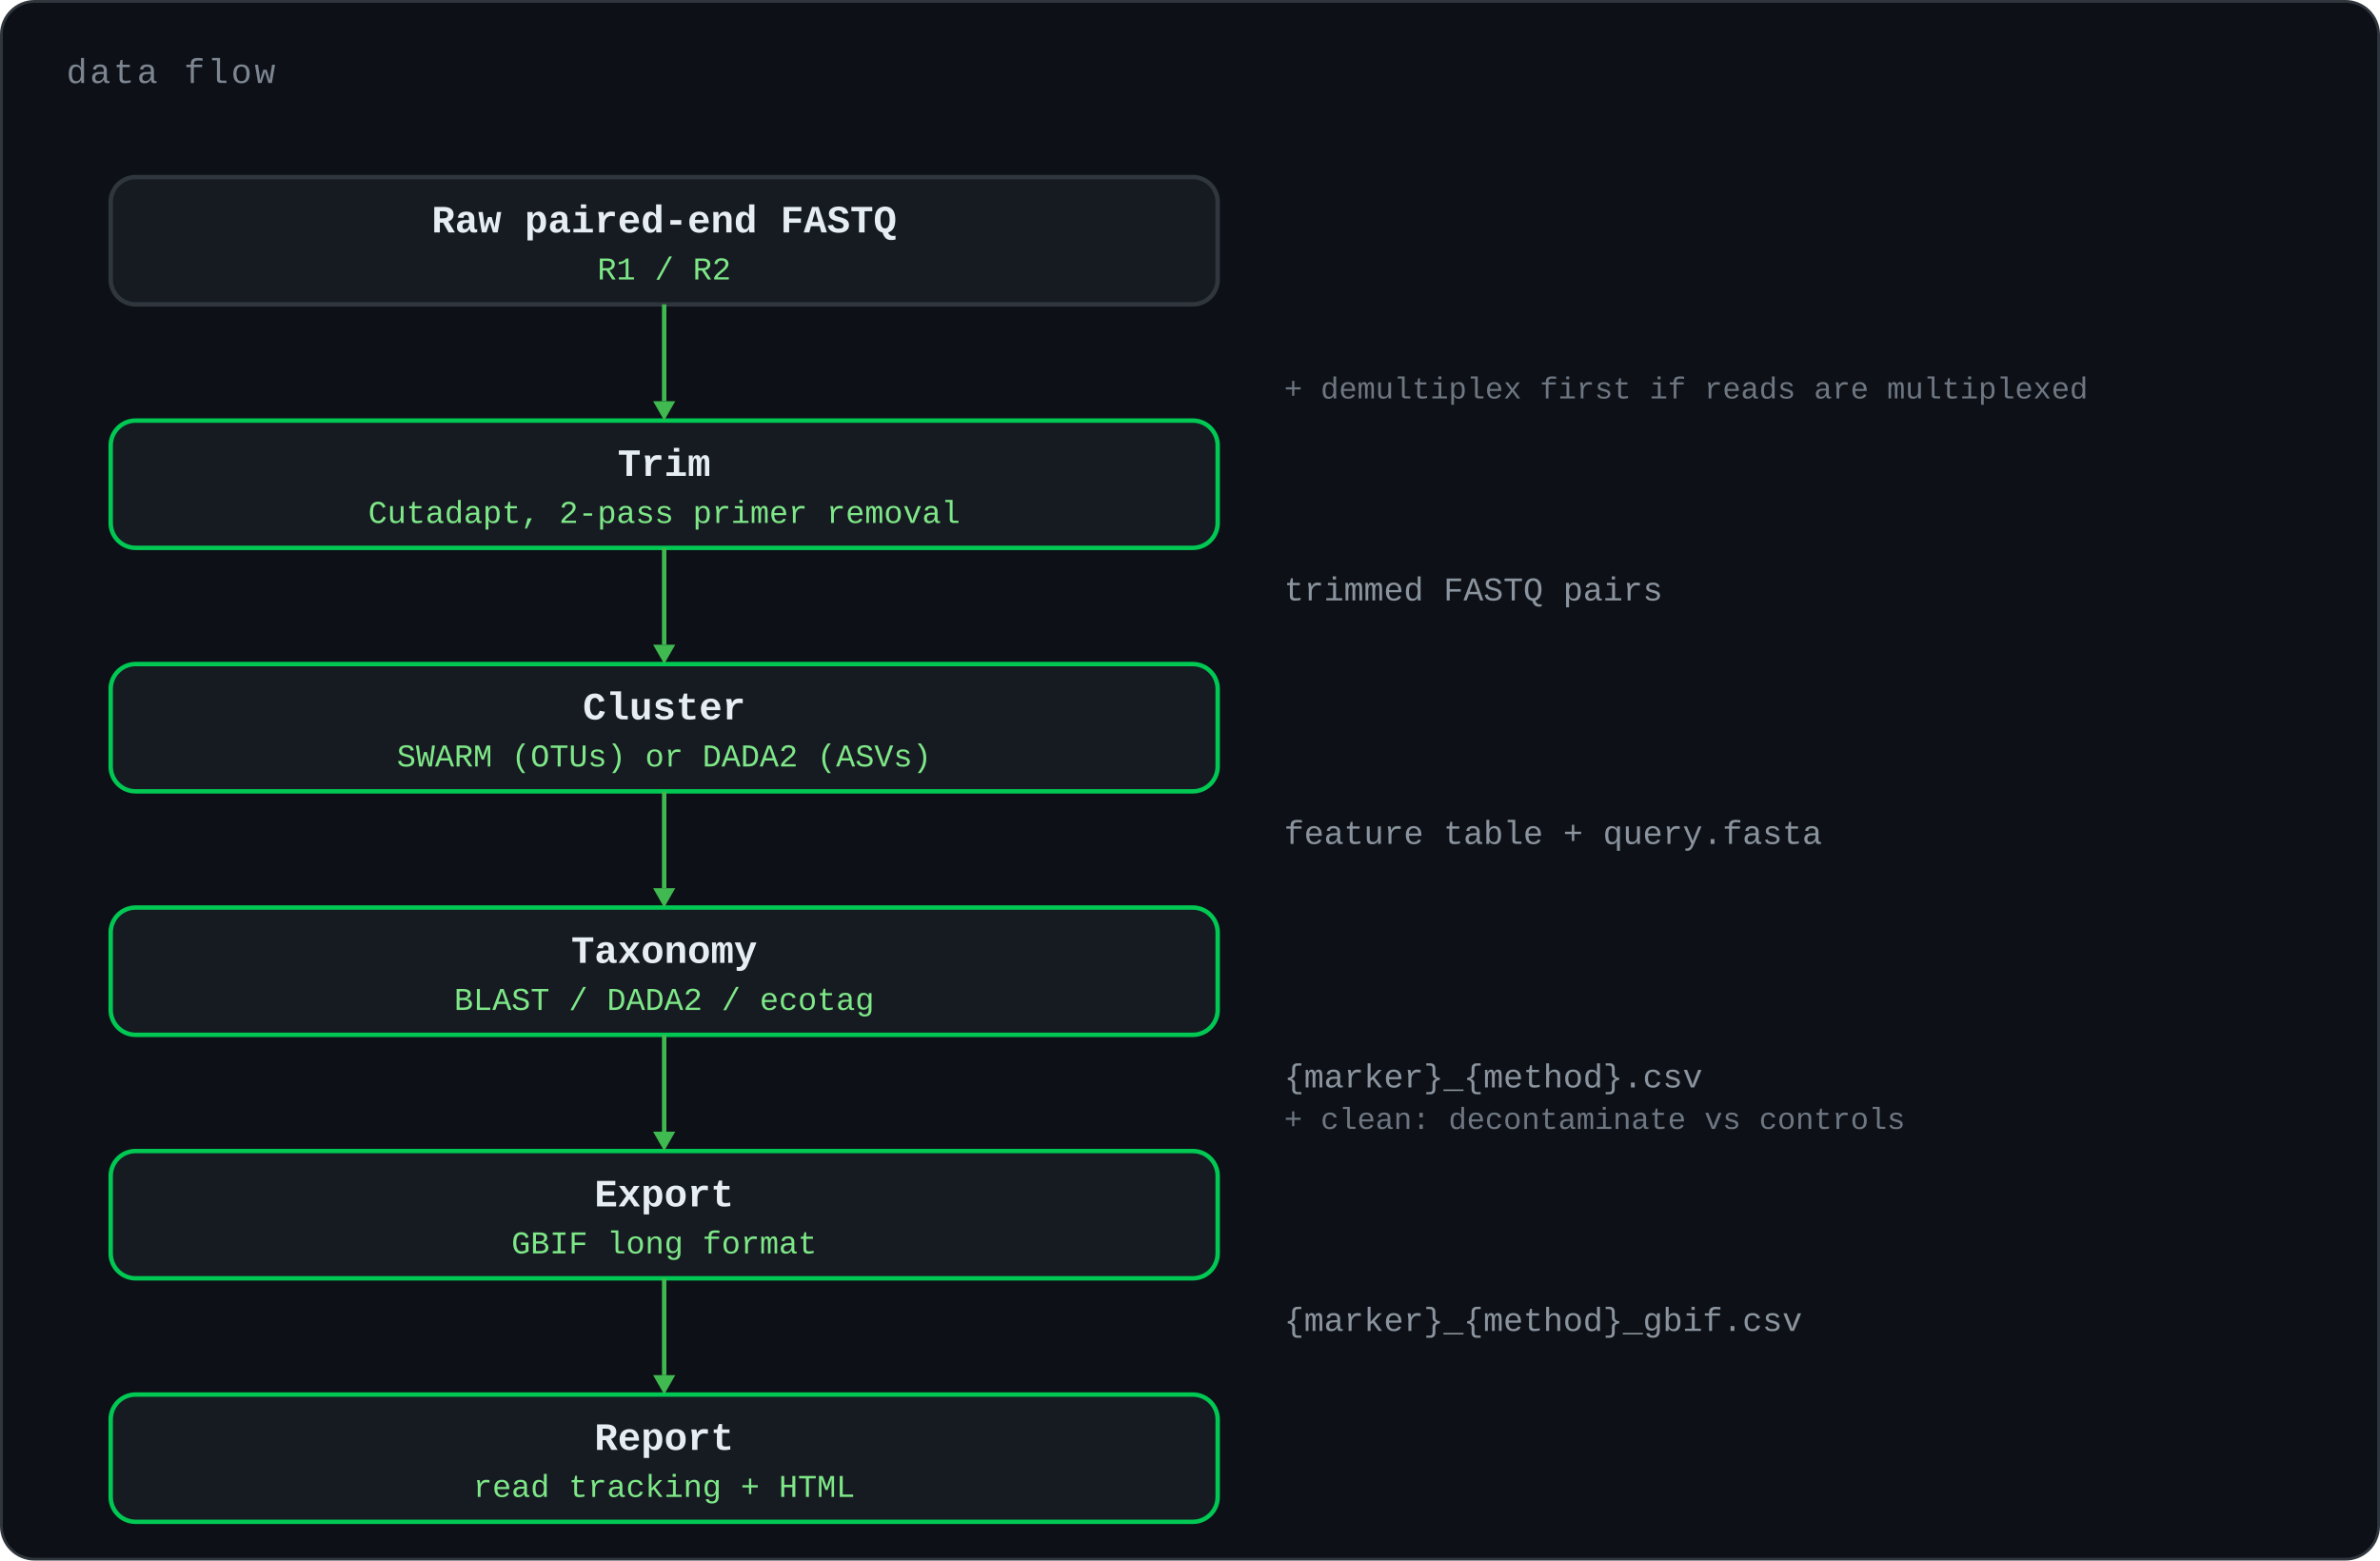
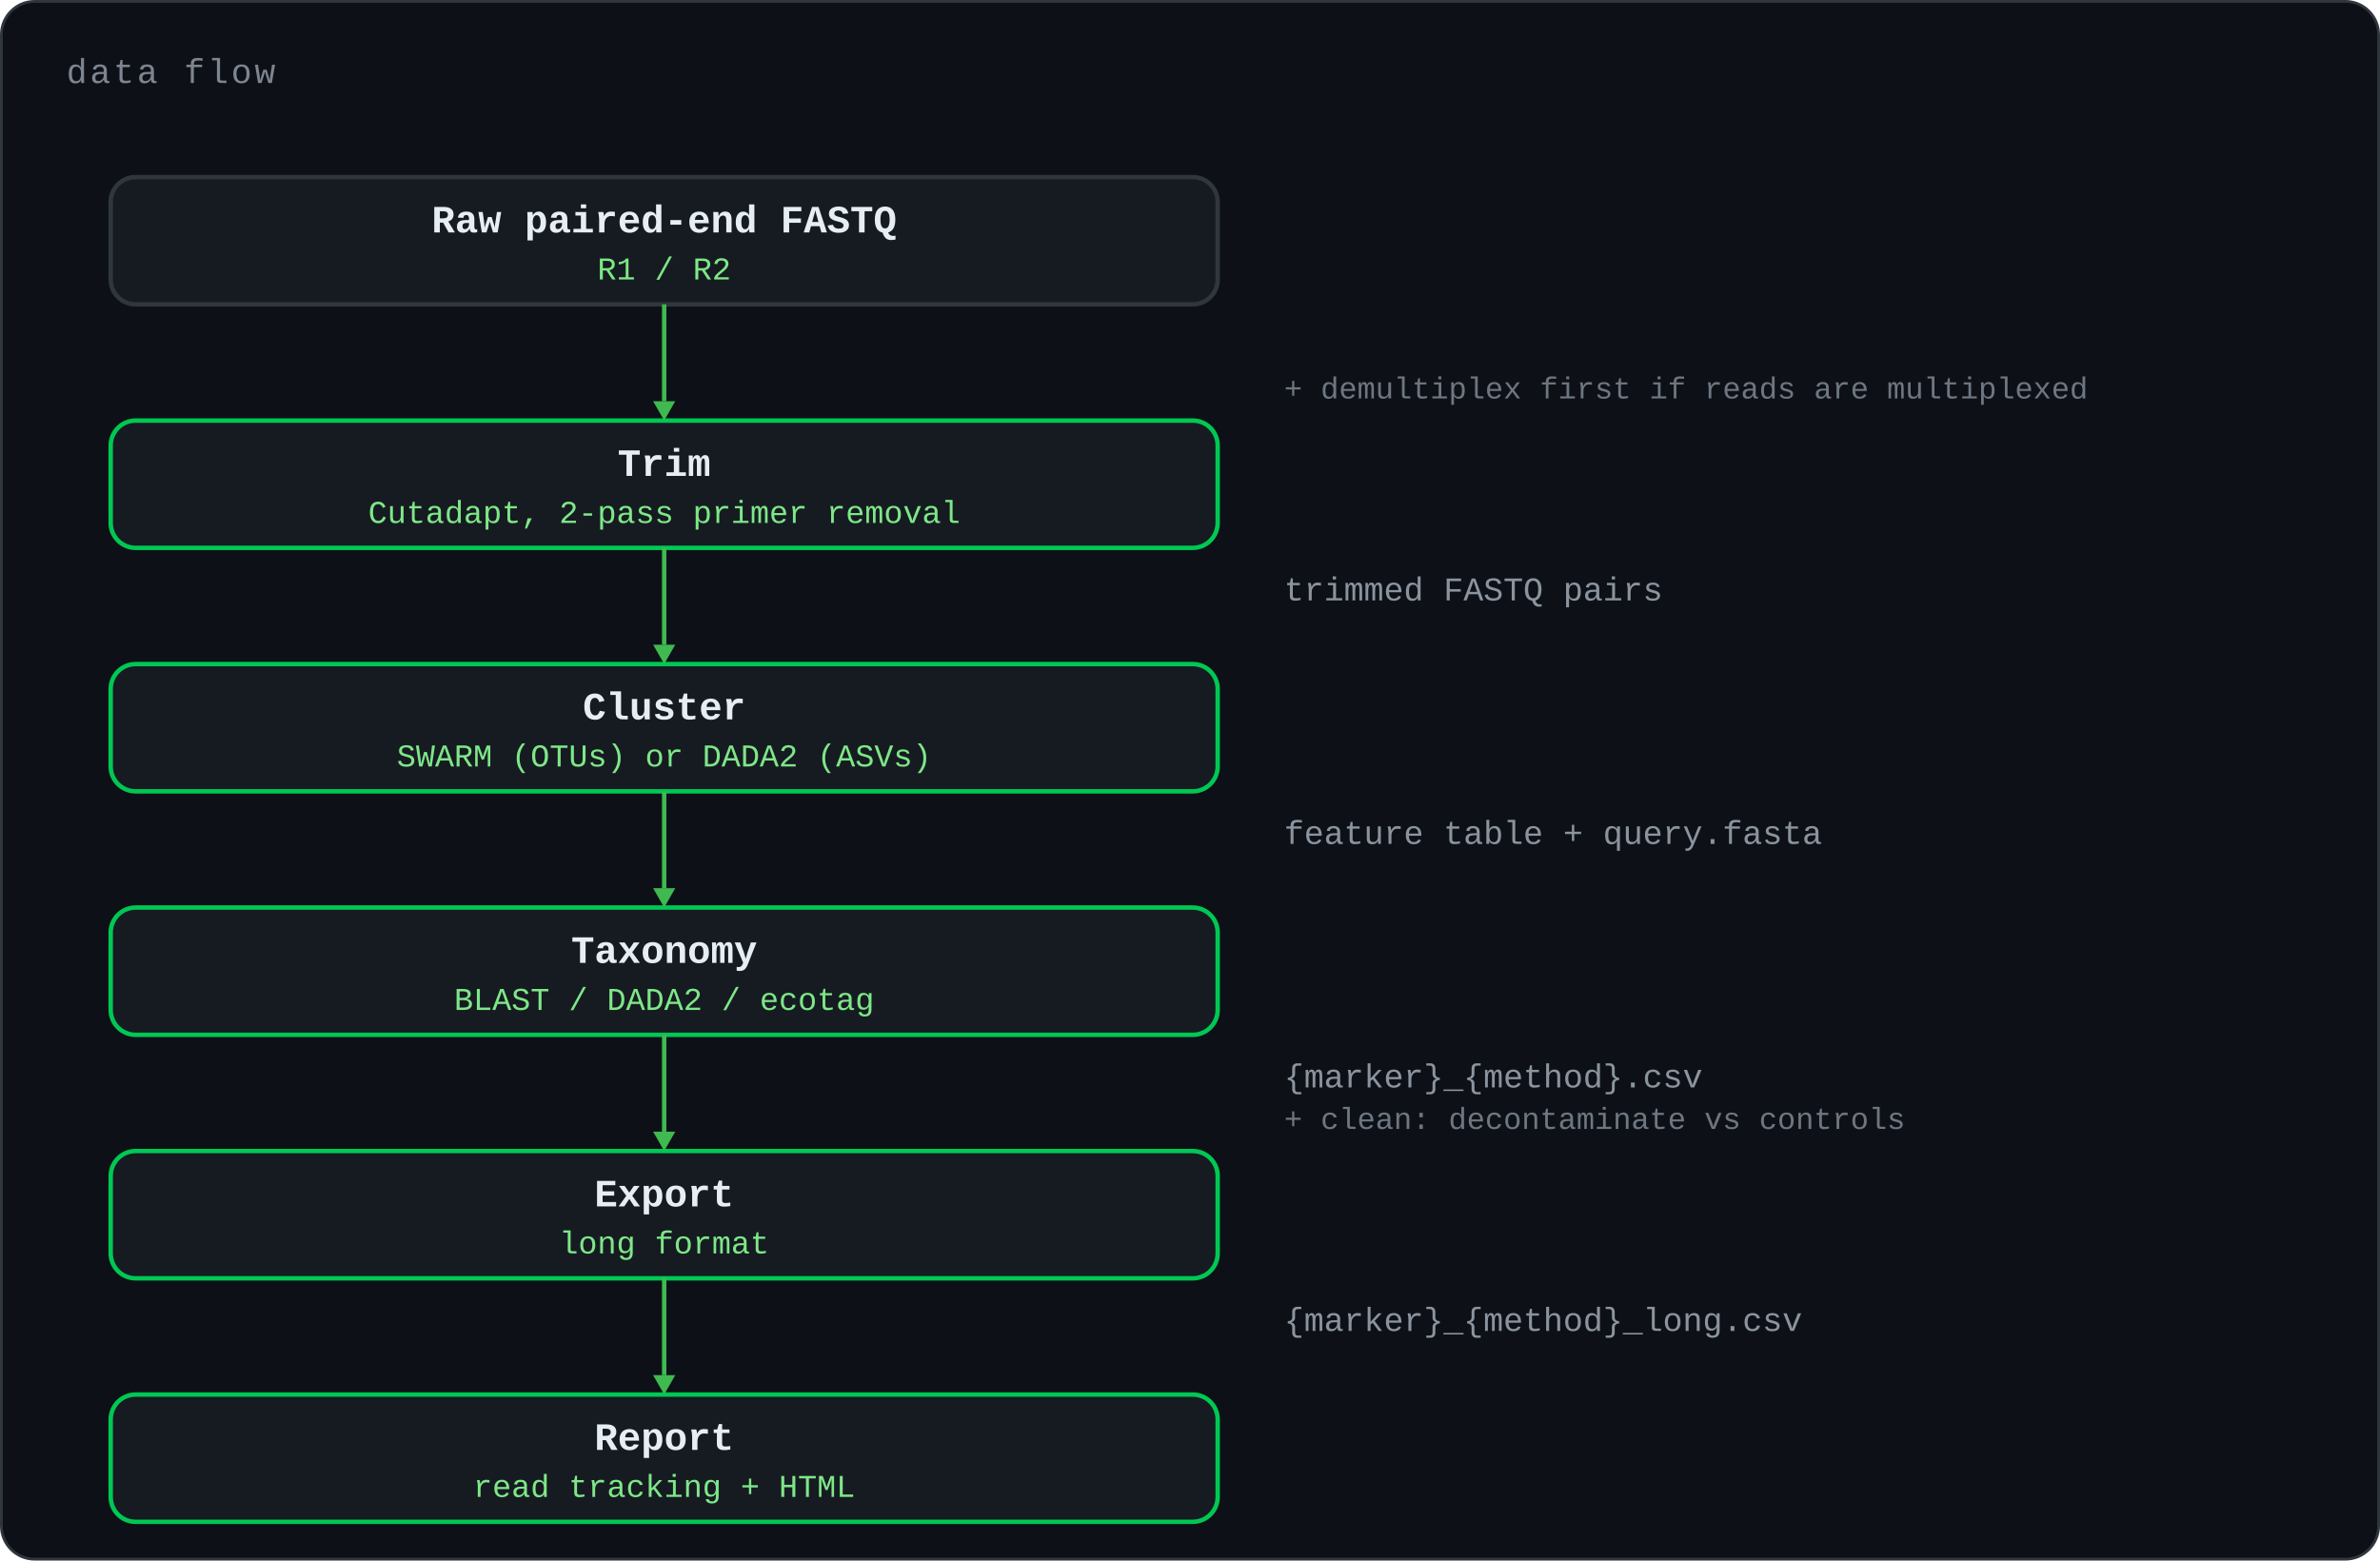
<svg xmlns="http://www.w3.org/2000/svg" viewBox="0 0 860 564" width="100%" font-family="'SFMono-Regular','SF Mono','Menlo','Consolas','Liberation Mono','DejaVu Sans Mono',monospace">
  <rect x="0.5" y="0.5" width="859" height="563" rx="12" fill="#0D1117" stroke="#30363d" stroke-width="1" />
  <text x="24" y="30" font-size="12.5" fill="#7d8590" letter-spacing="1">data flow</text>
  <rect x="40" y="64" width="400" height="46" rx="9" fill="#161B22" stroke="#30363d" stroke-width="1.6" />
  <text x="240" y="84" text-anchor="middle" font-size="14" font-weight="bold" fill="#e6edf3">Raw paired-end FASTQ</text>
  <text x="240" y="101" text-anchor="middle" font-size="11.5" fill="#7ee787">R1 / R2</text>
  <rect x="40" y="152" width="400" height="46" rx="9" fill="#161B22" stroke="#00C853" stroke-width="1.6" />
  <text x="240" y="172" text-anchor="middle" font-size="14" font-weight="bold" fill="#e6edf3">Trim</text>
  <text x="240" y="189" text-anchor="middle" font-size="11.5" fill="#7ee787">Cutadapt, 2-pass primer removal</text>
  <rect x="40" y="240" width="400" height="46" rx="9" fill="#161B22" stroke="#00C853" stroke-width="1.6" />
  <text x="240" y="260" text-anchor="middle" font-size="14" font-weight="bold" fill="#e6edf3">Cluster</text>
  <text x="240" y="277" text-anchor="middle" font-size="11.5" fill="#7ee787">SWARM (OTUs)  or  DADA2 (ASVs)</text>
  <rect x="40" y="328" width="400" height="46" rx="9" fill="#161B22" stroke="#00C853" stroke-width="1.6" />
  <text x="240" y="348" text-anchor="middle" font-size="14" font-weight="bold" fill="#e6edf3">Taxonomy</text>
  <text x="240" y="365" text-anchor="middle" font-size="11.5" fill="#7ee787">BLAST / DADA2 / ecotag</text>
  <rect x="40" y="416" width="400" height="46" rx="9" fill="#161B22" stroke="#00C853" stroke-width="1.6" />
  <text x="240" y="436" text-anchor="middle" font-size="14" font-weight="bold" fill="#e6edf3">Export</text>
-   <text x="240" y="453" text-anchor="middle" font-size="11.5" fill="#7ee787">GBIF long format</text>
+   <text x="240" y="453" text-anchor="middle" font-size="11.5" fill="#7ee787">long format</text>
  <rect x="40" y="504" width="400" height="46" rx="9" fill="#161B22" stroke="#00C853" stroke-width="1.6" />
  <text x="240" y="524" text-anchor="middle" font-size="14" font-weight="bold" fill="#e6edf3">Report</text>
  <text x="240" y="541" text-anchor="middle" font-size="11.5" fill="#7ee787">read tracking + HTML</text>
  <line x1="240" y1="110" x2="240" y2="145" stroke="#3fb950" stroke-width="1.6" />
  <path d="M 236 145 L 244 145 L 240 152 z" fill="#3fb950" />
  <text x="464" y="144" font-size="11" fill="#6e7681" xml:space="preserve">+ demultiplex first if reads are multiplexed</text>
  <line x1="240" y1="198" x2="240" y2="233" stroke="#3fb950" stroke-width="1.6" />
  <path d="M 236 233 L 244 233 L 240 240 z" fill="#3fb950" />
  <text x="464" y="217" font-size="12" fill="#8b949e" xml:space="preserve">trimmed FASTQ pairs</text>
  <line x1="240" y1="286" x2="240" y2="321" stroke="#3fb950" stroke-width="1.6" />
  <path d="M 236 321 L 244 321 L 240 328 z" fill="#3fb950" />
  <text x="464" y="305" font-size="12" fill="#8b949e" xml:space="preserve">feature table + query.fasta</text>
  <line x1="240" y1="374" x2="240" y2="409" stroke="#3fb950" stroke-width="1.6" />
  <path d="M 236 409 L 244 409 L 240 416 z" fill="#3fb950" />
  <text x="464" y="393" font-size="12" fill="#8b949e" xml:space="preserve">{marker}_{method}.csv</text>
  <text x="464" y="408" font-size="11" fill="#6e7681" xml:space="preserve">+ clean: decontaminate vs controls</text>
  <line x1="240" y1="462" x2="240" y2="497" stroke="#3fb950" stroke-width="1.6" />
  <path d="M 236 497 L 244 497 L 240 504 z" fill="#3fb950" />
-   <text x="464" y="481" font-size="12" fill="#8b949e" xml:space="preserve">{marker}_{method}_gbif.csv</text>
+   <text x="464" y="481" font-size="12" fill="#8b949e" xml:space="preserve">{marker}_{method}_long.csv</text>
</svg>
